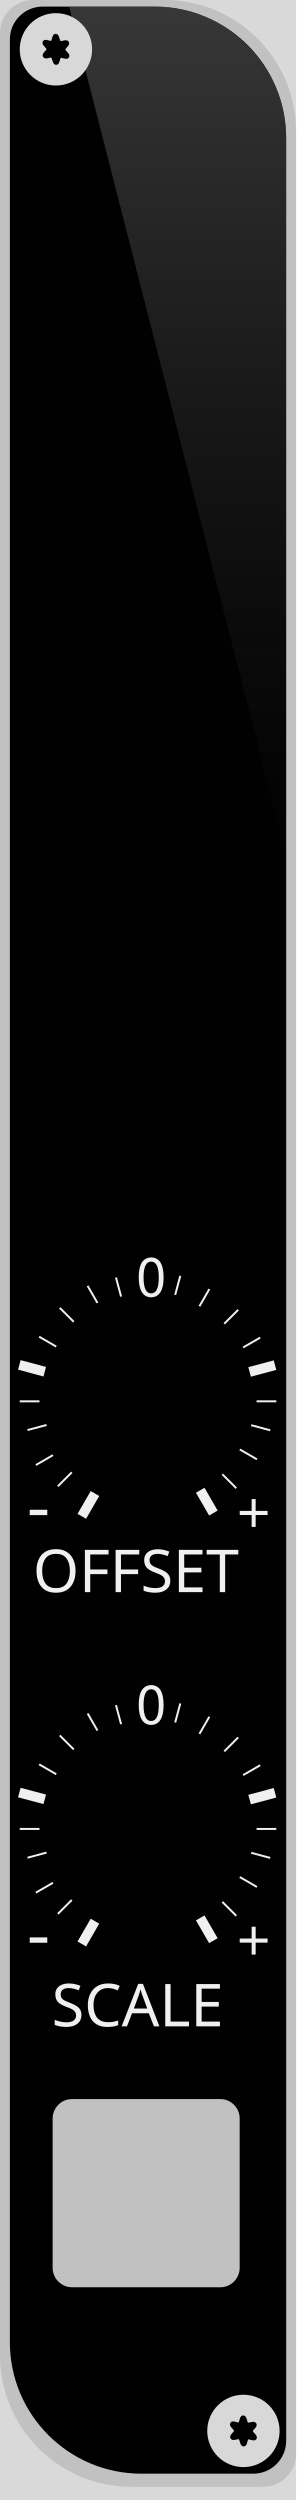
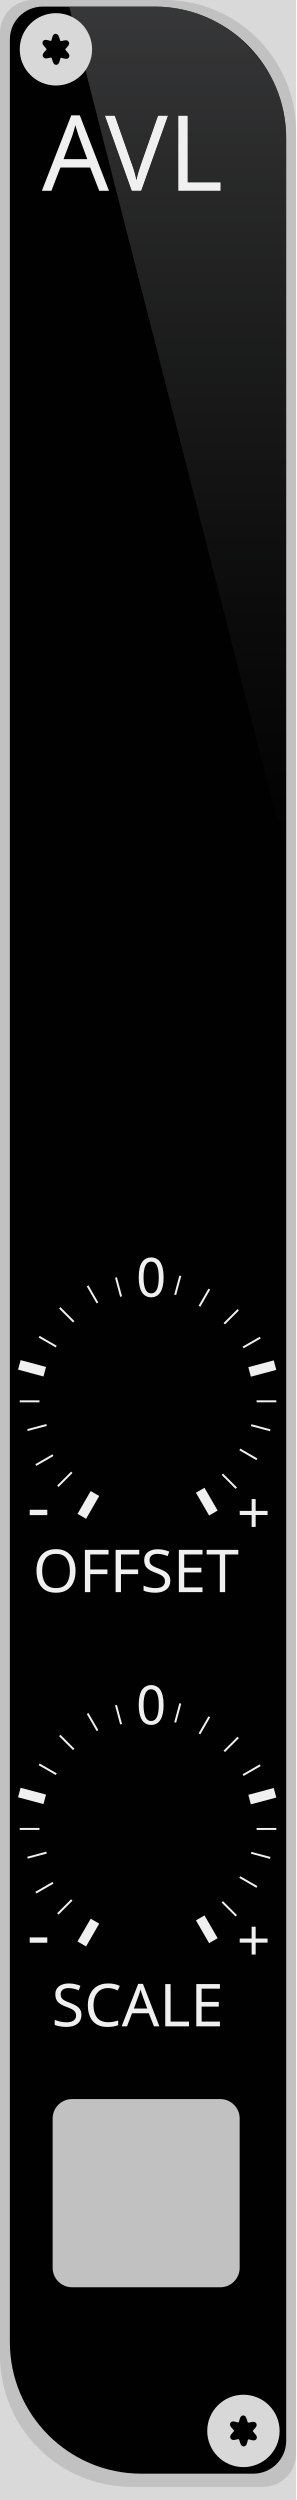
<svg xmlns="http://www.w3.org/2000/svg" width="45px" height="380px" viewBox="0 0 45 380" version="1.1">
  <defs>
    <linearGradient x1="50%" y1="0%" x2="50%" y2="100%" id="linearGradient-1">
      <stop stop-color="#4D4E4F" stop-opacity="0.711" offset="0%" />
      <stop stop-color="#000000" stop-opacity="0.431" offset="100%" />
    </linearGradient>
  </defs>
-   <g id="Page-2" stroke="none" stroke-width="1" fill="none" fill-rule="evenodd">
+   <g id="AVL" stroke="none" stroke-width="1" fill="none" fill-rule="evenodd">
    <g id="ALV-src">
      <rect id="Rectangle-2" fill="#D9D9D9" x="0" y="0" width="45" height="380" />
      <path d="M5,0 L25,0 C36.046,-2.02906125e-15 45,8.954 45,20 L45,373 C45,375.761 42.761,378 40,378 L20,378 C8.954,378 1.3527075e-15,369.046 0,358 L0,5 C-3.38176876e-16,2.239 2.239,5.07265313e-16 5,0 Z" id="Rectangle" fill="#C1C1C1" />
      <path d="M6.5,1 L23.5,1 C34.546,1 43.5,9.954 43.5,21 L43.5,371 C43.5,373.761 41.261,376 38.5,376 L21.5,376 C10.454,376 1.5,367.046 1.5,356 L1.5,6 C1.5,3.239 3.739,1 6.5,1 Z" id="Rectangle" fill="#010101" />
+       <text id="AVL" font-family="InputSans-Regular, Input Sans" font-size="16" font-weight="normal" fill="#F0F0F0">
+         <tspan x="6.364" y="29">AVL</tspan>
+       </text>
      <path d="M10.523,1.023 L43.592,130.398 L43.592,27.981 C43.592,27.981 43.592,21.524 43.592,20.211 C43.592,11.782 36.39,3.404 28.144,1.371 C25.322,0.675 10.523,1.023 10.523,1.023 Z" id="Screen-Shadow" fill="url(#linearGradient-1)" style="mix-blend-mode: lighten;" />
      <text id="OFFSET" font-family="InputSans-Regular, Input Sans" font-size="9" font-weight="normal" fill="#F0F0F0">
        <tspan x="5" y="242">OFFSET</tspan>
      </text>
      <g id="knobguide" transform="translate(2, 254)" fill="#EFEFEF">
        <path d="M9,39 L13,39" id="Shape" stroke="#F0F0F0" stroke-width="1.5" fill-rule="nonzero" transform="translate(11, 39.5) rotate(120) translate(-11, -39.5) " />
        <path d="M6,35 L9,35" id="Shape" stroke="#F0F0F0" stroke-width="0.3" fill-rule="nonzero" transform="translate(7.5, 35.5) rotate(135) translate(-7.5, -35.5) " />
        <path d="M3,32 L6,32" id="Shape" stroke="#F0F0F0" stroke-width="0.3" fill-rule="nonzero" transform="translate(4.5, 32.5) rotate(150) translate(-4.5, -32.5) " />
        <path d="M2,27 L5,27" id="Shape" stroke="#F0F0F0" stroke-width="0.3" fill-rule="nonzero" transform="translate(3.5, 27.5) rotate(165) translate(-3.5, -27.5) " />
        <path d="M1,23 L4,23" id="Shape" stroke="#F0F0F0" stroke-width="0.3" fill-rule="nonzero" transform="translate(2.5, 23.5) rotate(-180) translate(-2.5, -23.5) " />
        <path d="M1,18 L5,18" id="Shape" stroke="#F0F0F0" stroke-width="1.5" fill-rule="nonzero" transform="translate(3, 18.5) rotate(-165) translate(-3, -18.5) " />
        <path d="M4,14 L7,14" id="Shape" stroke="#F0F0F0" stroke-width="0.3" fill-rule="nonzero" transform="translate(5.5, 14.5) rotate(-150) translate(-5.5, -14.5) " />
        <path d="M7,10 L10,10" id="Shape" stroke="#F0F0F0" stroke-width="0.3" fill-rule="nonzero" transform="translate(8.5, 10.5) rotate(-135) translate(-8.5, -10.5) " />
        <path d="M11,7 L14,7" id="Shape" stroke="#F0F0F0" stroke-width="0.3" fill-rule="nonzero" transform="translate(12.5, 7.5) rotate(-120) translate(-12.5, -7.5) " />
        <path d="M15,6 L18,6" id="Shape" stroke="#F0F0F0" stroke-width="0.3" fill-rule="nonzero" transform="translate(16.5, 6.5) rotate(-105) translate(-16.5, -6.5) " />
        <text id="0" font-family="Helvetica" font-size="8.125" font-weight="normal">
          <tspan x="18.741" y="8">0</tspan>
        </text>
        <path d="M24,6 L27,6" id="Shape" stroke="#F0F0F0" stroke-width="0.3" fill-rule="nonzero" transform="translate(25.5, 6.5) rotate(-75) translate(-25.5, -6.5) " />
        <path d="M28,8 L31,8" id="Shape" stroke="#F0F0F0" stroke-width="0.3" fill-rule="nonzero" transform="translate(29.5, 8.5) rotate(-60) translate(-29.5, -8.5) " />
        <path d="M32,11 L35,11" id="Shape" stroke="#F0F0F0" stroke-width="0.3" fill-rule="nonzero" transform="translate(33.5, 11.5) rotate(-45) translate(-33.5, -11.5) " />
        <path d="M35,15 L38,15" id="Shape" stroke="#F0F0F0" stroke-width="0.3" fill-rule="nonzero" transform="translate(36.5, 15.5) rotate(-30) translate(-36.5, -15.5) " />
        <path d="M36,19 L40,19" id="Shape" stroke="#F0F0F0" stroke-width="1.5" fill-rule="nonzero" transform="translate(38, 19.5) rotate(-15) translate(-38, -19.5) " />
        <path d="M37,24 L40,24" id="Shape" stroke="#F0F0F0" stroke-width="0.3" fill-rule="nonzero" />
        <path d="M36,28 L39,28" id="Shape" stroke="#F0F0F0" stroke-width="0.3" fill-rule="nonzero" transform="translate(37.5, 28.5) rotate(15) translate(-37.5, -28.5) " />
        <path d="M34,32 L37,32" id="Shape" stroke="#F0F0F0" stroke-width="0.3" fill-rule="nonzero" transform="translate(35.5, 32.5) rotate(30) translate(-35.5, -32.5) " />
        <path d="M31,36 L34,36" id="Shape" stroke="#F0F0F0" stroke-width="0.3" fill-rule="nonzero" transform="translate(32.5, 36.5) rotate(45) translate(-32.5, -36.5) " />
        <path d="M27,39 L31,39" id="Shape" stroke="#F0F0F0" stroke-width="1.5" fill-rule="nonzero" transform="translate(29, 39.5) rotate(60) translate(-29, -39.5) " />
        <text id="-" font-family="Helvetica" font-size="11.25" font-weight="normal">
          <tspan x="2" y="44">-</tspan>
        </text>
        <text id="+" font-family="Helvetica" font-size="8.75" font-weight="normal">
          <tspan x="34" y="43">+</tspan>
        </text>
      </g>
      <g id="knobguide" transform="translate(2, 189)" fill="#EFEFEF">
        <path d="M9,39 L13,39" id="Shape" stroke="#F0F0F0" stroke-width="1.5" fill-rule="nonzero" transform="translate(11, 39.5) rotate(120) translate(-11, -39.5) " />
        <path d="M6,35 L9,35" id="Shape" stroke="#F0F0F0" stroke-width="0.3" fill-rule="nonzero" transform="translate(7.5, 35.5) rotate(135) translate(-7.5, -35.5) " />
        <path d="M3,32 L6,32" id="Shape" stroke="#F0F0F0" stroke-width="0.3" fill-rule="nonzero" transform="translate(4.5, 32.5) rotate(150) translate(-4.5, -32.5) " />
        <path d="M2,27 L5,27" id="Shape" stroke="#F0F0F0" stroke-width="0.3" fill-rule="nonzero" transform="translate(3.5, 27.5) rotate(165) translate(-3.5, -27.5) " />
        <path d="M1,23 L4,23" id="Shape" stroke="#F0F0F0" stroke-width="0.3" fill-rule="nonzero" transform="translate(2.5, 23.5) rotate(-180) translate(-2.5, -23.5) " />
        <path d="M1,18 L5,18" id="Shape" stroke="#F0F0F0" stroke-width="1.5" fill-rule="nonzero" transform="translate(3, 18.5) rotate(-165) translate(-3, -18.5) " />
        <path d="M4,14 L7,14" id="Shape" stroke="#F0F0F0" stroke-width="0.3" fill-rule="nonzero" transform="translate(5.5, 14.5) rotate(-150) translate(-5.5, -14.5) " />
        <path d="M7,10 L10,10" id="Shape" stroke="#F0F0F0" stroke-width="0.3" fill-rule="nonzero" transform="translate(8.5, 10.5) rotate(-135) translate(-8.5, -10.5) " />
        <path d="M11,7 L14,7" id="Shape" stroke="#F0F0F0" stroke-width="0.3" fill-rule="nonzero" transform="translate(12.5, 7.5) rotate(-120) translate(-12.5, -7.5) " />
        <path d="M15,6 L18,6" id="Shape" stroke="#F0F0F0" stroke-width="0.3" fill-rule="nonzero" transform="translate(16.5, 6.5) rotate(-105) translate(-16.5, -6.5) " />
        <text id="0" font-family="Helvetica" font-size="8.125" font-weight="normal">
          <tspan x="18.741" y="8">0</tspan>
        </text>
        <path d="M24,6 L27,6" id="Shape" stroke="#F0F0F0" stroke-width="0.3" fill-rule="nonzero" transform="translate(25.5, 6.5) rotate(-75) translate(-25.5, -6.5) " />
        <path d="M28,8 L31,8" id="Shape" stroke="#F0F0F0" stroke-width="0.3" fill-rule="nonzero" transform="translate(29.5, 8.5) rotate(-60) translate(-29.5, -8.5) " />
        <path d="M32,11 L35,11" id="Shape" stroke="#F0F0F0" stroke-width="0.3" fill-rule="nonzero" transform="translate(33.5, 11.5) rotate(-45) translate(-33.5, -11.5) " />
        <path d="M35,15 L38,15" id="Shape" stroke="#F0F0F0" stroke-width="0.3" fill-rule="nonzero" transform="translate(36.5, 15.5) rotate(-30) translate(-36.5, -15.5) " />
        <path d="M36,19 L40,19" id="Shape" stroke="#F0F0F0" stroke-width="1.5" fill-rule="nonzero" transform="translate(38, 19.5) rotate(-15) translate(-38, -19.5) " />
        <path d="M37,24 L40,24" id="Shape" stroke="#F0F0F0" stroke-width="0.3" fill-rule="nonzero" />
        <path d="M36,28 L39,28" id="Shape" stroke="#F0F0F0" stroke-width="0.3" fill-rule="nonzero" transform="translate(37.5, 28.5) rotate(15) translate(-37.5, -28.5) " />
        <path d="M34,32 L37,32" id="Shape" stroke="#F0F0F0" stroke-width="0.3" fill-rule="nonzero" transform="translate(35.5, 32.5) rotate(30) translate(-35.5, -32.5) " />
        <path d="M31,36 L34,36" id="Shape" stroke="#F0F0F0" stroke-width="0.3" fill-rule="nonzero" transform="translate(32.5, 36.5) rotate(45) translate(-32.5, -36.5) " />
        <path d="M27,39 L31,39" id="Shape" stroke="#F0F0F0" stroke-width="1.5" fill-rule="nonzero" transform="translate(29, 39.5) rotate(60) translate(-29, -39.5) " />
        <text id="-" font-family="Helvetica" font-size="11.25" font-weight="normal">
          <tspan x="2" y="44">-</tspan>
        </text>
        <text id="+" font-family="Helvetica" font-size="8.75" font-weight="normal">
          <tspan x="34" y="43">+</tspan>
        </text>
      </g>
      <text id="SCALE" font-family="InputSans-Regular, Input Sans" font-size="9" font-weight="normal" fill="#F0F0F0">
        <tspan x="7.864" y="308">SCALE</tspan>
      </text>
      <path d="M36.431,322.012 C36.431,320.387 35.108,319.06 33.493,319.06 L10.938,319.06 C9.323,319.06 8,320.387 8,322.012 L8,344.709 C8,346.334 9.323,347.665 10.938,347.665 L33.493,347.665 C35.108,347.665 36.431,346.334 36.431,344.709 L36.431,322.012 Z" id="path34043" fill="#C1C1C1" fill-rule="nonzero" />
      <g id="Group-2" transform="translate(3, 2)">
        <circle id="Oval-2" fill="#D8D8D8" cx="5.5" cy="5.5" r="5.5" />
        <path d="M6.762,7.166 C6.501,7.386 6.007,6.668 5.676,6.721 C5.346,6.774 5.076,7.615 4.765,7.487 C4.453,7.358 4.795,6.547 4.586,6.272 C4.377,5.996 3.553,6.17 3.502,5.821 C3.452,5.472 4.288,5.379 4.41,5.05 C4.532,4.722 3.977,4.055 4.238,3.834 C4.499,3.614 4.993,4.332 5.324,4.279 C5.654,4.226 5.924,3.385 6.235,3.513 C6.547,3.642 6.205,4.453 6.414,4.728 C6.623,5.004 7.447,4.83 7.498,5.179 C7.548,5.528 6.712,5.621 6.59,5.95 C6.468,6.278 7.023,6.945 6.762,7.166 Z" id="path7856" stroke="#000000" stroke-width="0.5" fill="#000000" fill-rule="nonzero" transform="translate(5.5, 5.5) rotate(-21.2586) translate(-5.5, -5.5) " />
      </g>
      <g id="Group-2" transform="translate(31.5, 364)">
        <circle id="Oval-2" fill="#D8D8D8" cx="5.5" cy="5.5" r="5.5" />
        <path d="M6.762,7.166 C6.501,7.386 6.007,6.668 5.676,6.721 C5.346,6.774 5.076,7.615 4.765,7.487 C4.453,7.358 4.795,6.547 4.586,6.272 C4.377,5.996 3.553,6.17 3.502,5.821 C3.452,5.472 4.288,5.379 4.41,5.05 C4.532,4.722 3.977,4.055 4.238,3.834 C4.499,3.614 4.993,4.332 5.324,4.279 C5.654,4.226 5.924,3.385 6.235,3.513 C6.547,3.642 6.205,4.453 6.414,4.728 C6.623,5.004 7.447,4.83 7.498,5.179 C7.548,5.528 6.712,5.621 6.59,5.95 C6.468,6.278 7.023,6.945 6.762,7.166 Z" id="path7856" stroke="#000000" stroke-width="0.5" fill="#000000" fill-rule="nonzero" transform="translate(5.5, 5.5) rotate(-21.2586) translate(-5.5, -5.5) " />
      </g>
    </g>
  </g>
</svg>
